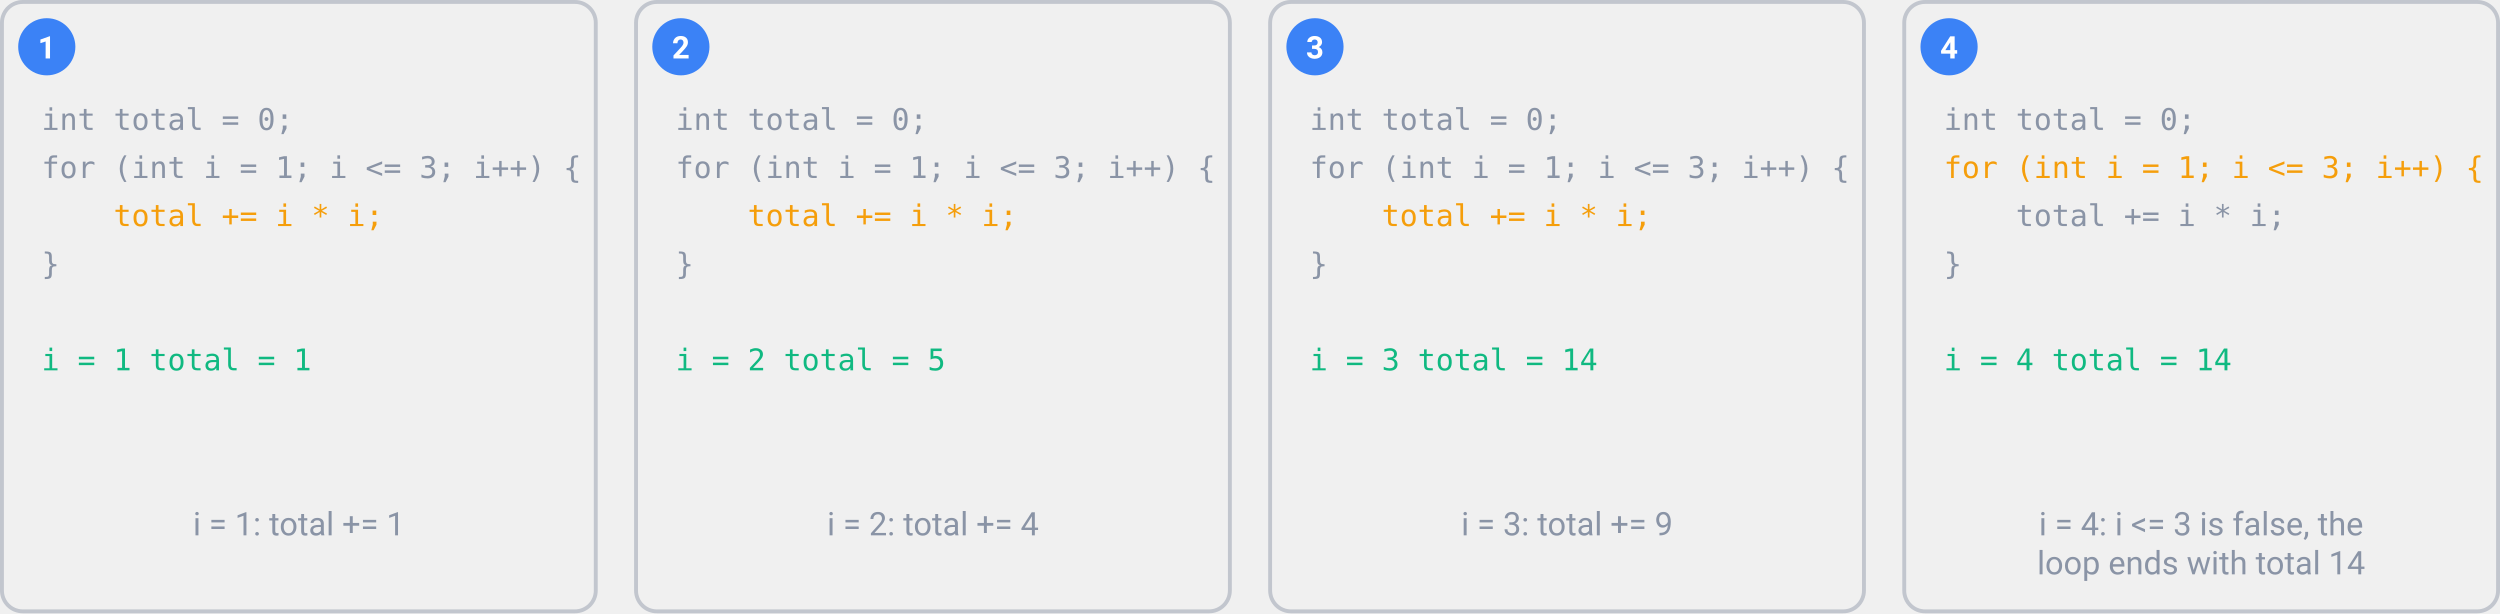
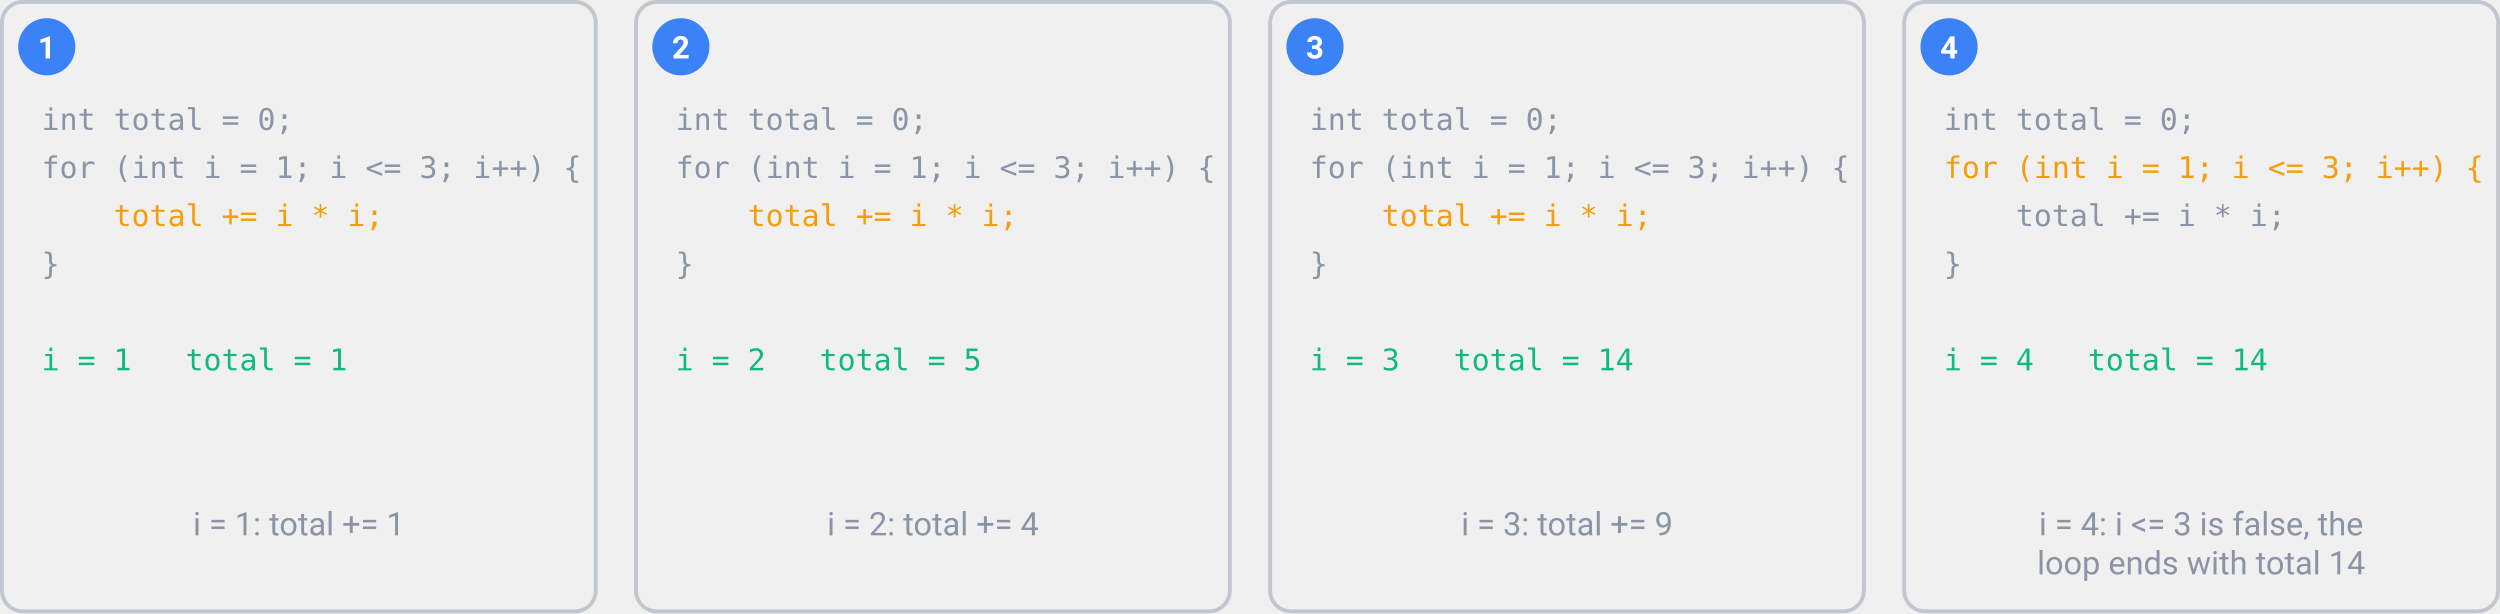
<svg xmlns="http://www.w3.org/2000/svg" viewBox="0 0 962 236" role="img" aria-label="A for loop adding the squares of 1 to 3: total goes 1, 5, 14, and the loop stops when i reaches 4">
  <g transform="translate(0 0)">
    <rect x="0.75" y="0.75" width="228.5" height="234.5" rx="8" fill="none" stroke="#8a94a6" stroke-opacity="0.45" stroke-width="1.5" />
    <circle cx="18" cy="18" r="11" fill="#3b82f6" />
    <text x="18" y="22.5" fill="#ffffff" font-size="12" font-weight="700" text-anchor="middle" font-family="-apple-system, 'Segoe UI', Roboto, sans-serif">1</text>
    <text x="16" y="50.0" fill="#8a94a6" font-size="11.5" text-anchor="start" font-family="ui-monospace, Menlo, Consolas, monospace">int total = 0;</text>
    <text x="16" y="68.5" fill="#8a94a6" font-size="11.5" text-anchor="start" font-family="ui-monospace, Menlo, Consolas, monospace">for (int i = 1; i &lt;= 3; i++) {</text>
    <text x="16" y="87.0" fill="#f59e0b" font-size="11.5" text-anchor="start" font-family="ui-monospace, Menlo, Consolas, monospace" xml:space="preserve">    total += i * i;</text>
    <text x="16" y="105.5" fill="#8a94a6" font-size="11.5" text-anchor="start" font-family="ui-monospace, Menlo, Consolas, monospace">}</text>
    <text x="16" y="124.0" fill="#3b82f6" font-size="11.5" text-anchor="start" font-family="ui-monospace, Menlo, Consolas, monospace" />
-     <text x="16" y="142.5" fill="#10b981" font-size="11.5" text-anchor="start" font-family="ui-monospace, Menlo, Consolas, monospace">i = 1   total = 1</text>
+     <text x="16" y="142.5" fill="#10b981" font-size="11.5" text-anchor="start" font-family="ui-monospace, Menlo, Consolas, monospace" xml:space="preserve">i = 1   total = 1</text>
    <text x="115.0" y="206" fill="#8a94a6" font-size="12.5" text-anchor="middle" font-family="-apple-system, 'Segoe UI', Roboto, sans-serif">i = 1: total += 1</text>
  </g>
  <g transform="translate(244 0)">
    <rect x="0.75" y="0.75" width="228.5" height="234.5" rx="8" fill="none" stroke="#8a94a6" stroke-opacity="0.45" stroke-width="1.5" />
    <circle cx="18" cy="18" r="11" fill="#3b82f6" />
    <text x="18" y="22.5" fill="#ffffff" font-size="12" font-weight="700" text-anchor="middle" font-family="-apple-system, 'Segoe UI', Roboto, sans-serif">2</text>
    <text x="16" y="50.0" fill="#8a94a6" font-size="11.5" text-anchor="start" font-family="ui-monospace, Menlo, Consolas, monospace">int total = 0;</text>
    <text x="16" y="68.5" fill="#8a94a6" font-size="11.5" text-anchor="start" font-family="ui-monospace, Menlo, Consolas, monospace">for (int i = 1; i &lt;= 3; i++) {</text>
    <text x="16" y="87.0" fill="#f59e0b" font-size="11.5" text-anchor="start" font-family="ui-monospace, Menlo, Consolas, monospace" xml:space="preserve">    total += i * i;</text>
    <text x="16" y="105.5" fill="#8a94a6" font-size="11.5" text-anchor="start" font-family="ui-monospace, Menlo, Consolas, monospace">}</text>
    <text x="16" y="124.0" fill="#3b82f6" font-size="11.5" text-anchor="start" font-family="ui-monospace, Menlo, Consolas, monospace" />
-     <text x="16" y="142.5" fill="#10b981" font-size="11.5" text-anchor="start" font-family="ui-monospace, Menlo, Consolas, monospace">i = 2   total = 5</text>
+     <text x="16" y="142.5" fill="#10b981" font-size="11.5" text-anchor="start" font-family="ui-monospace, Menlo, Consolas, monospace" xml:space="preserve">i = 2   total = 5</text>
    <text x="115.0" y="206" fill="#8a94a6" font-size="12.5" text-anchor="middle" font-family="-apple-system, 'Segoe UI', Roboto, sans-serif">i = 2: total += 4</text>
  </g>
  <g transform="translate(488 0)">
    <rect x="0.75" y="0.75" width="228.5" height="234.5" rx="8" fill="none" stroke="#8a94a6" stroke-opacity="0.45" stroke-width="1.5" />
    <circle cx="18" cy="18" r="11" fill="#3b82f6" />
    <text x="18" y="22.5" fill="#ffffff" font-size="12" font-weight="700" text-anchor="middle" font-family="-apple-system, 'Segoe UI', Roboto, sans-serif">3</text>
    <text x="16" y="50.0" fill="#8a94a6" font-size="11.5" text-anchor="start" font-family="ui-monospace, Menlo, Consolas, monospace">int total = 0;</text>
    <text x="16" y="68.5" fill="#8a94a6" font-size="11.5" text-anchor="start" font-family="ui-monospace, Menlo, Consolas, monospace">for (int i = 1; i &lt;= 3; i++) {</text>
    <text x="16" y="87.0" fill="#f59e0b" font-size="11.5" text-anchor="start" font-family="ui-monospace, Menlo, Consolas, monospace" xml:space="preserve">    total += i * i;</text>
    <text x="16" y="105.5" fill="#8a94a6" font-size="11.5" text-anchor="start" font-family="ui-monospace, Menlo, Consolas, monospace">}</text>
    <text x="16" y="124.0" fill="#3b82f6" font-size="11.5" text-anchor="start" font-family="ui-monospace, Menlo, Consolas, monospace" />
-     <text x="16" y="142.5" fill="#10b981" font-size="11.5" text-anchor="start" font-family="ui-monospace, Menlo, Consolas, monospace">i = 3   total = 14</text>
+     <text x="16" y="142.5" fill="#10b981" font-size="11.5" text-anchor="start" font-family="ui-monospace, Menlo, Consolas, monospace" xml:space="preserve">i = 3   total = 14</text>
    <text x="115.0" y="206" fill="#8a94a6" font-size="12.5" text-anchor="middle" font-family="-apple-system, 'Segoe UI', Roboto, sans-serif">i = 3: total += 9</text>
  </g>
  <g transform="translate(732 0)">
    <rect x="0.75" y="0.75" width="228.5" height="234.5" rx="8" fill="none" stroke="#8a94a6" stroke-opacity="0.45" stroke-width="1.5" />
    <circle cx="18" cy="18" r="11" fill="#3b82f6" />
    <text x="18" y="22.5" fill="#ffffff" font-size="12" font-weight="700" text-anchor="middle" font-family="-apple-system, 'Segoe UI', Roboto, sans-serif">4</text>
    <text x="16" y="50.0" fill="#8a94a6" font-size="11.5" text-anchor="start" font-family="ui-monospace, Menlo, Consolas, monospace">int total = 0;</text>
    <text x="16" y="68.5" fill="#f59e0b" font-size="11.5" text-anchor="start" font-family="ui-monospace, Menlo, Consolas, monospace">for (int i = 1; i &lt;= 3; i++) {</text>
    <text x="16" y="87.0" fill="#8a94a6" font-size="11.5" text-anchor="start" font-family="ui-monospace, Menlo, Consolas, monospace" xml:space="preserve">    total += i * i;</text>
    <text x="16" y="105.5" fill="#8a94a6" font-size="11.5" text-anchor="start" font-family="ui-monospace, Menlo, Consolas, monospace">}</text>
    <text x="16" y="124.0" fill="#3b82f6" font-size="11.5" text-anchor="start" font-family="ui-monospace, Menlo, Consolas, monospace" />
-     <text x="16" y="142.5" fill="#10b981" font-size="11.5" text-anchor="start" font-family="ui-monospace, Menlo, Consolas, monospace">i = 4   total = 14</text>
+     <text x="16" y="142.5" fill="#10b981" font-size="11.5" text-anchor="start" font-family="ui-monospace, Menlo, Consolas, monospace" xml:space="preserve">i = 4   total = 14</text>
    <text x="115.0" y="206" fill="#8a94a6" font-size="12.5" text-anchor="middle" font-family="-apple-system, 'Segoe UI', Roboto, sans-serif">i = 4: i &lt;= 3 is false, the</text>
    <text x="115.0" y="221" fill="#8a94a6" font-size="12.5" text-anchor="middle" font-family="-apple-system, 'Segoe UI', Roboto, sans-serif">loop ends with total 14</text>
  </g>
</svg>
